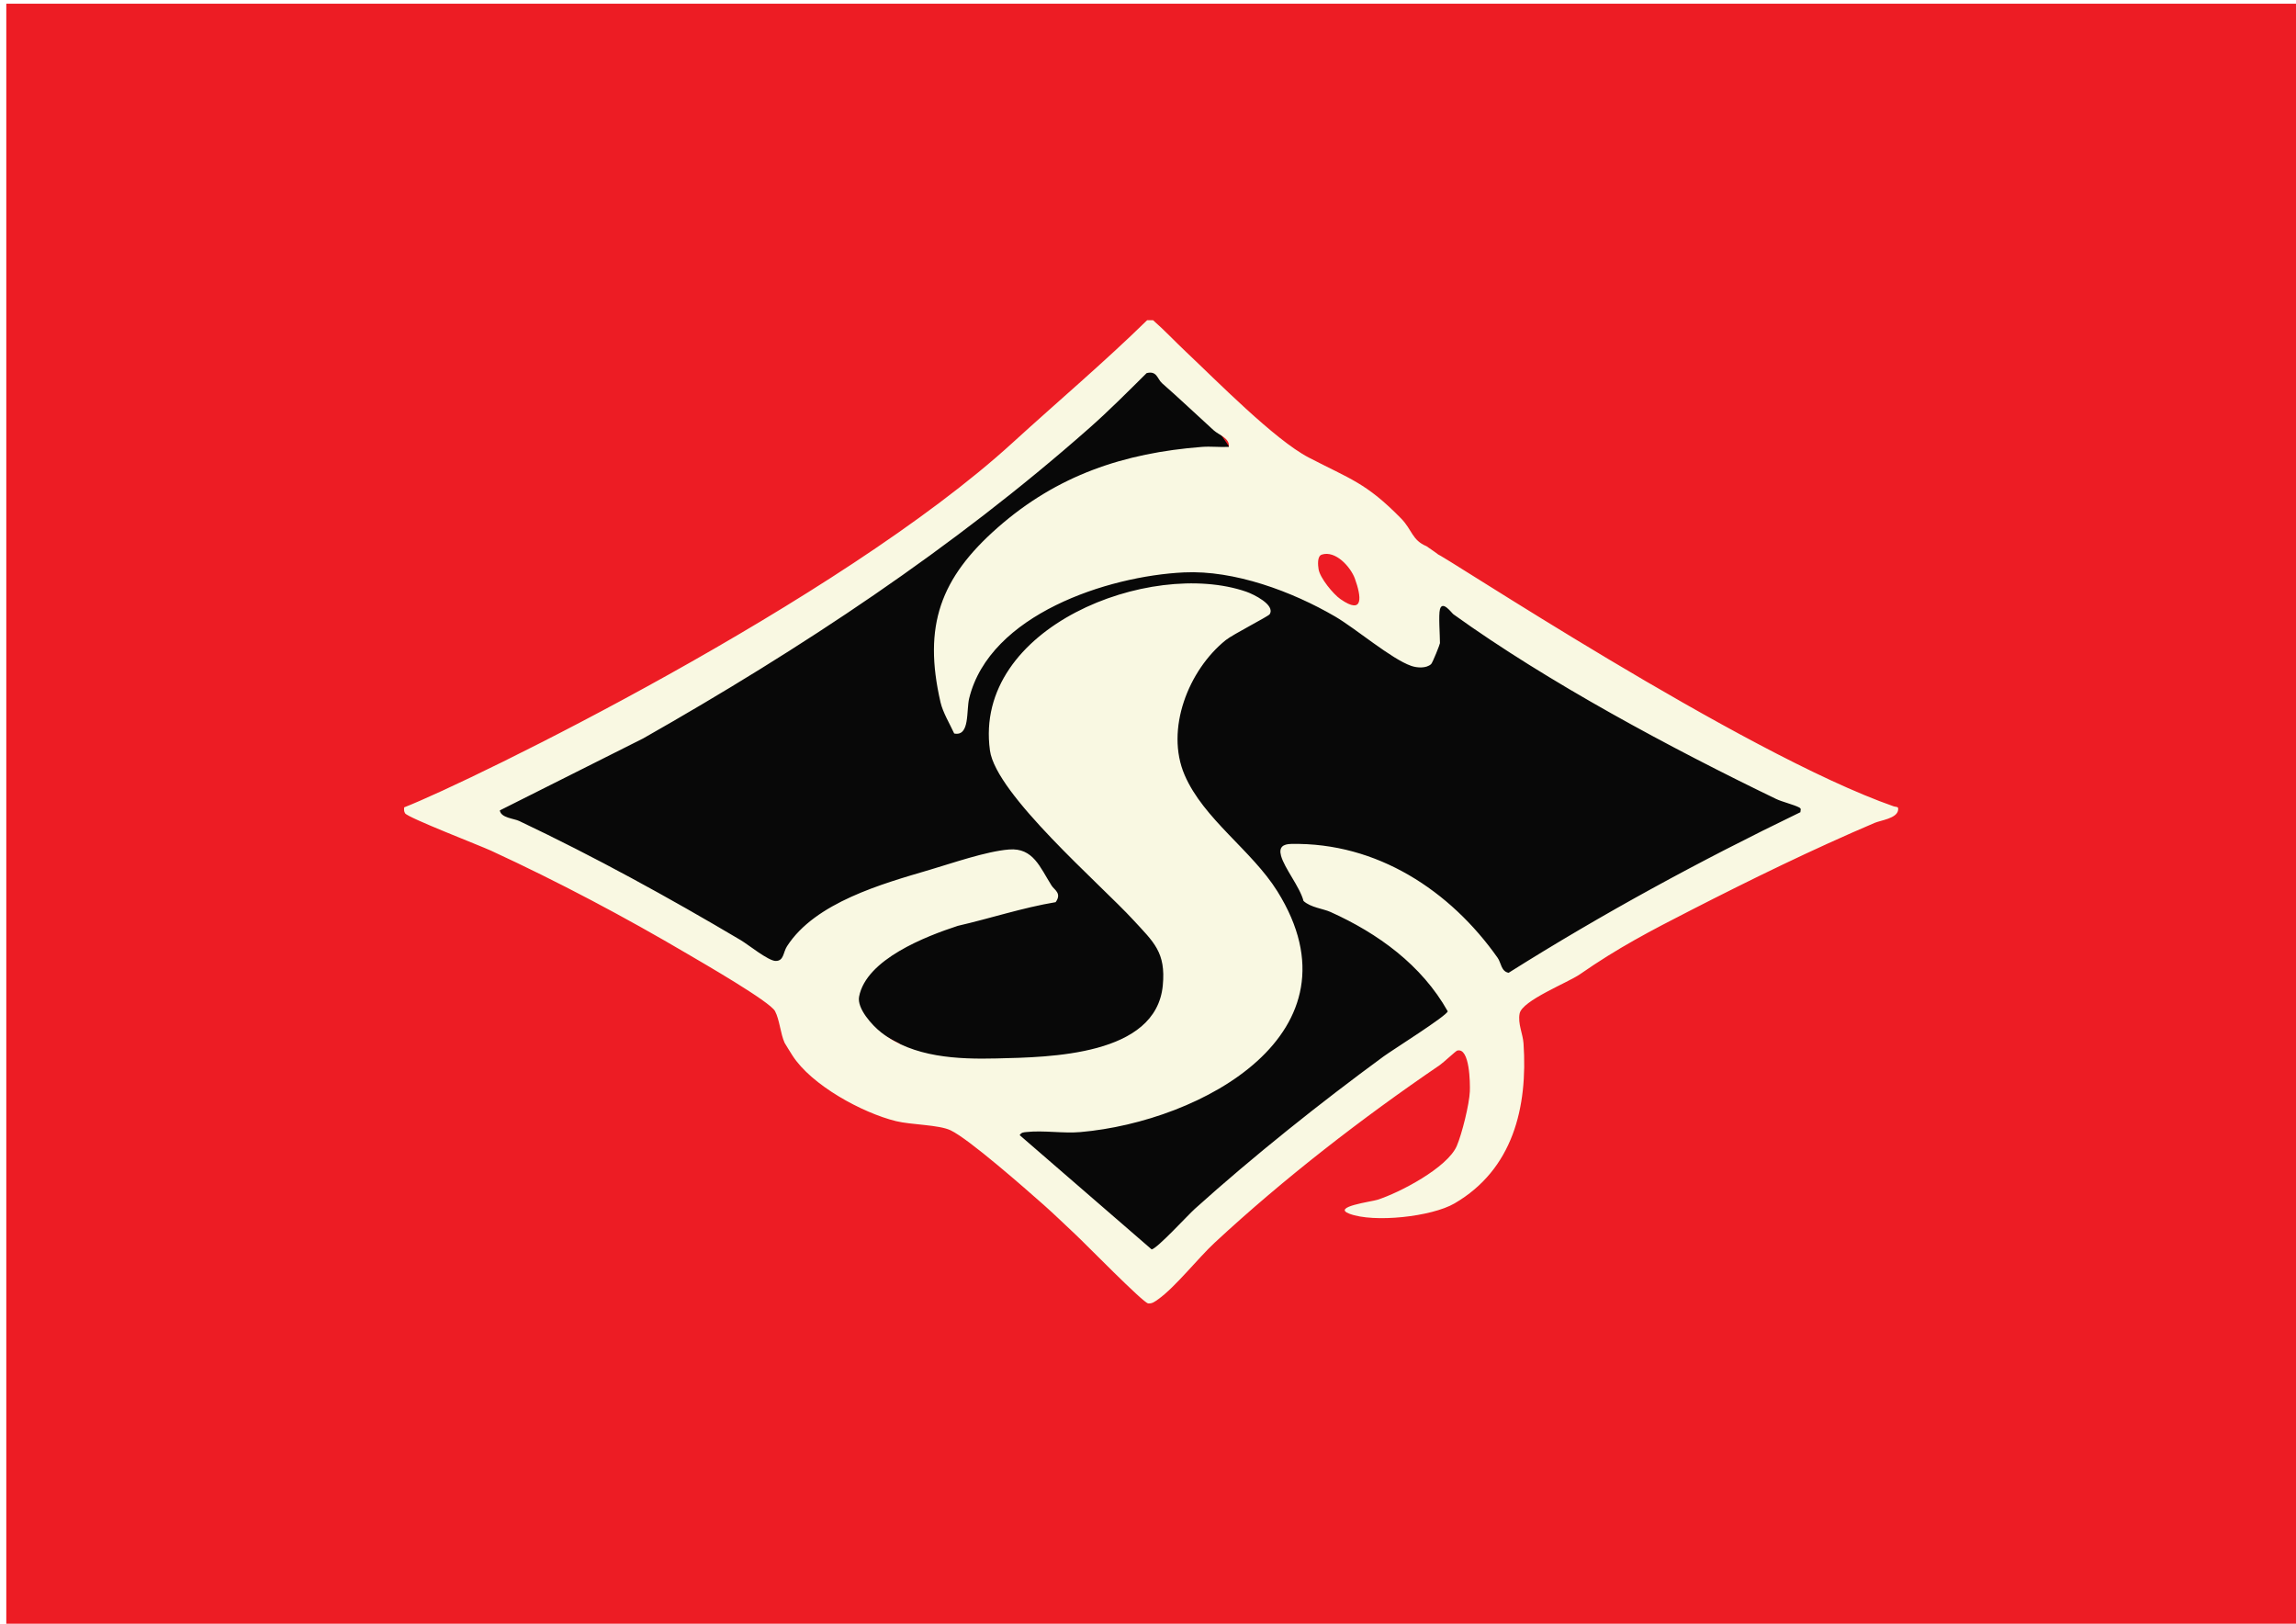
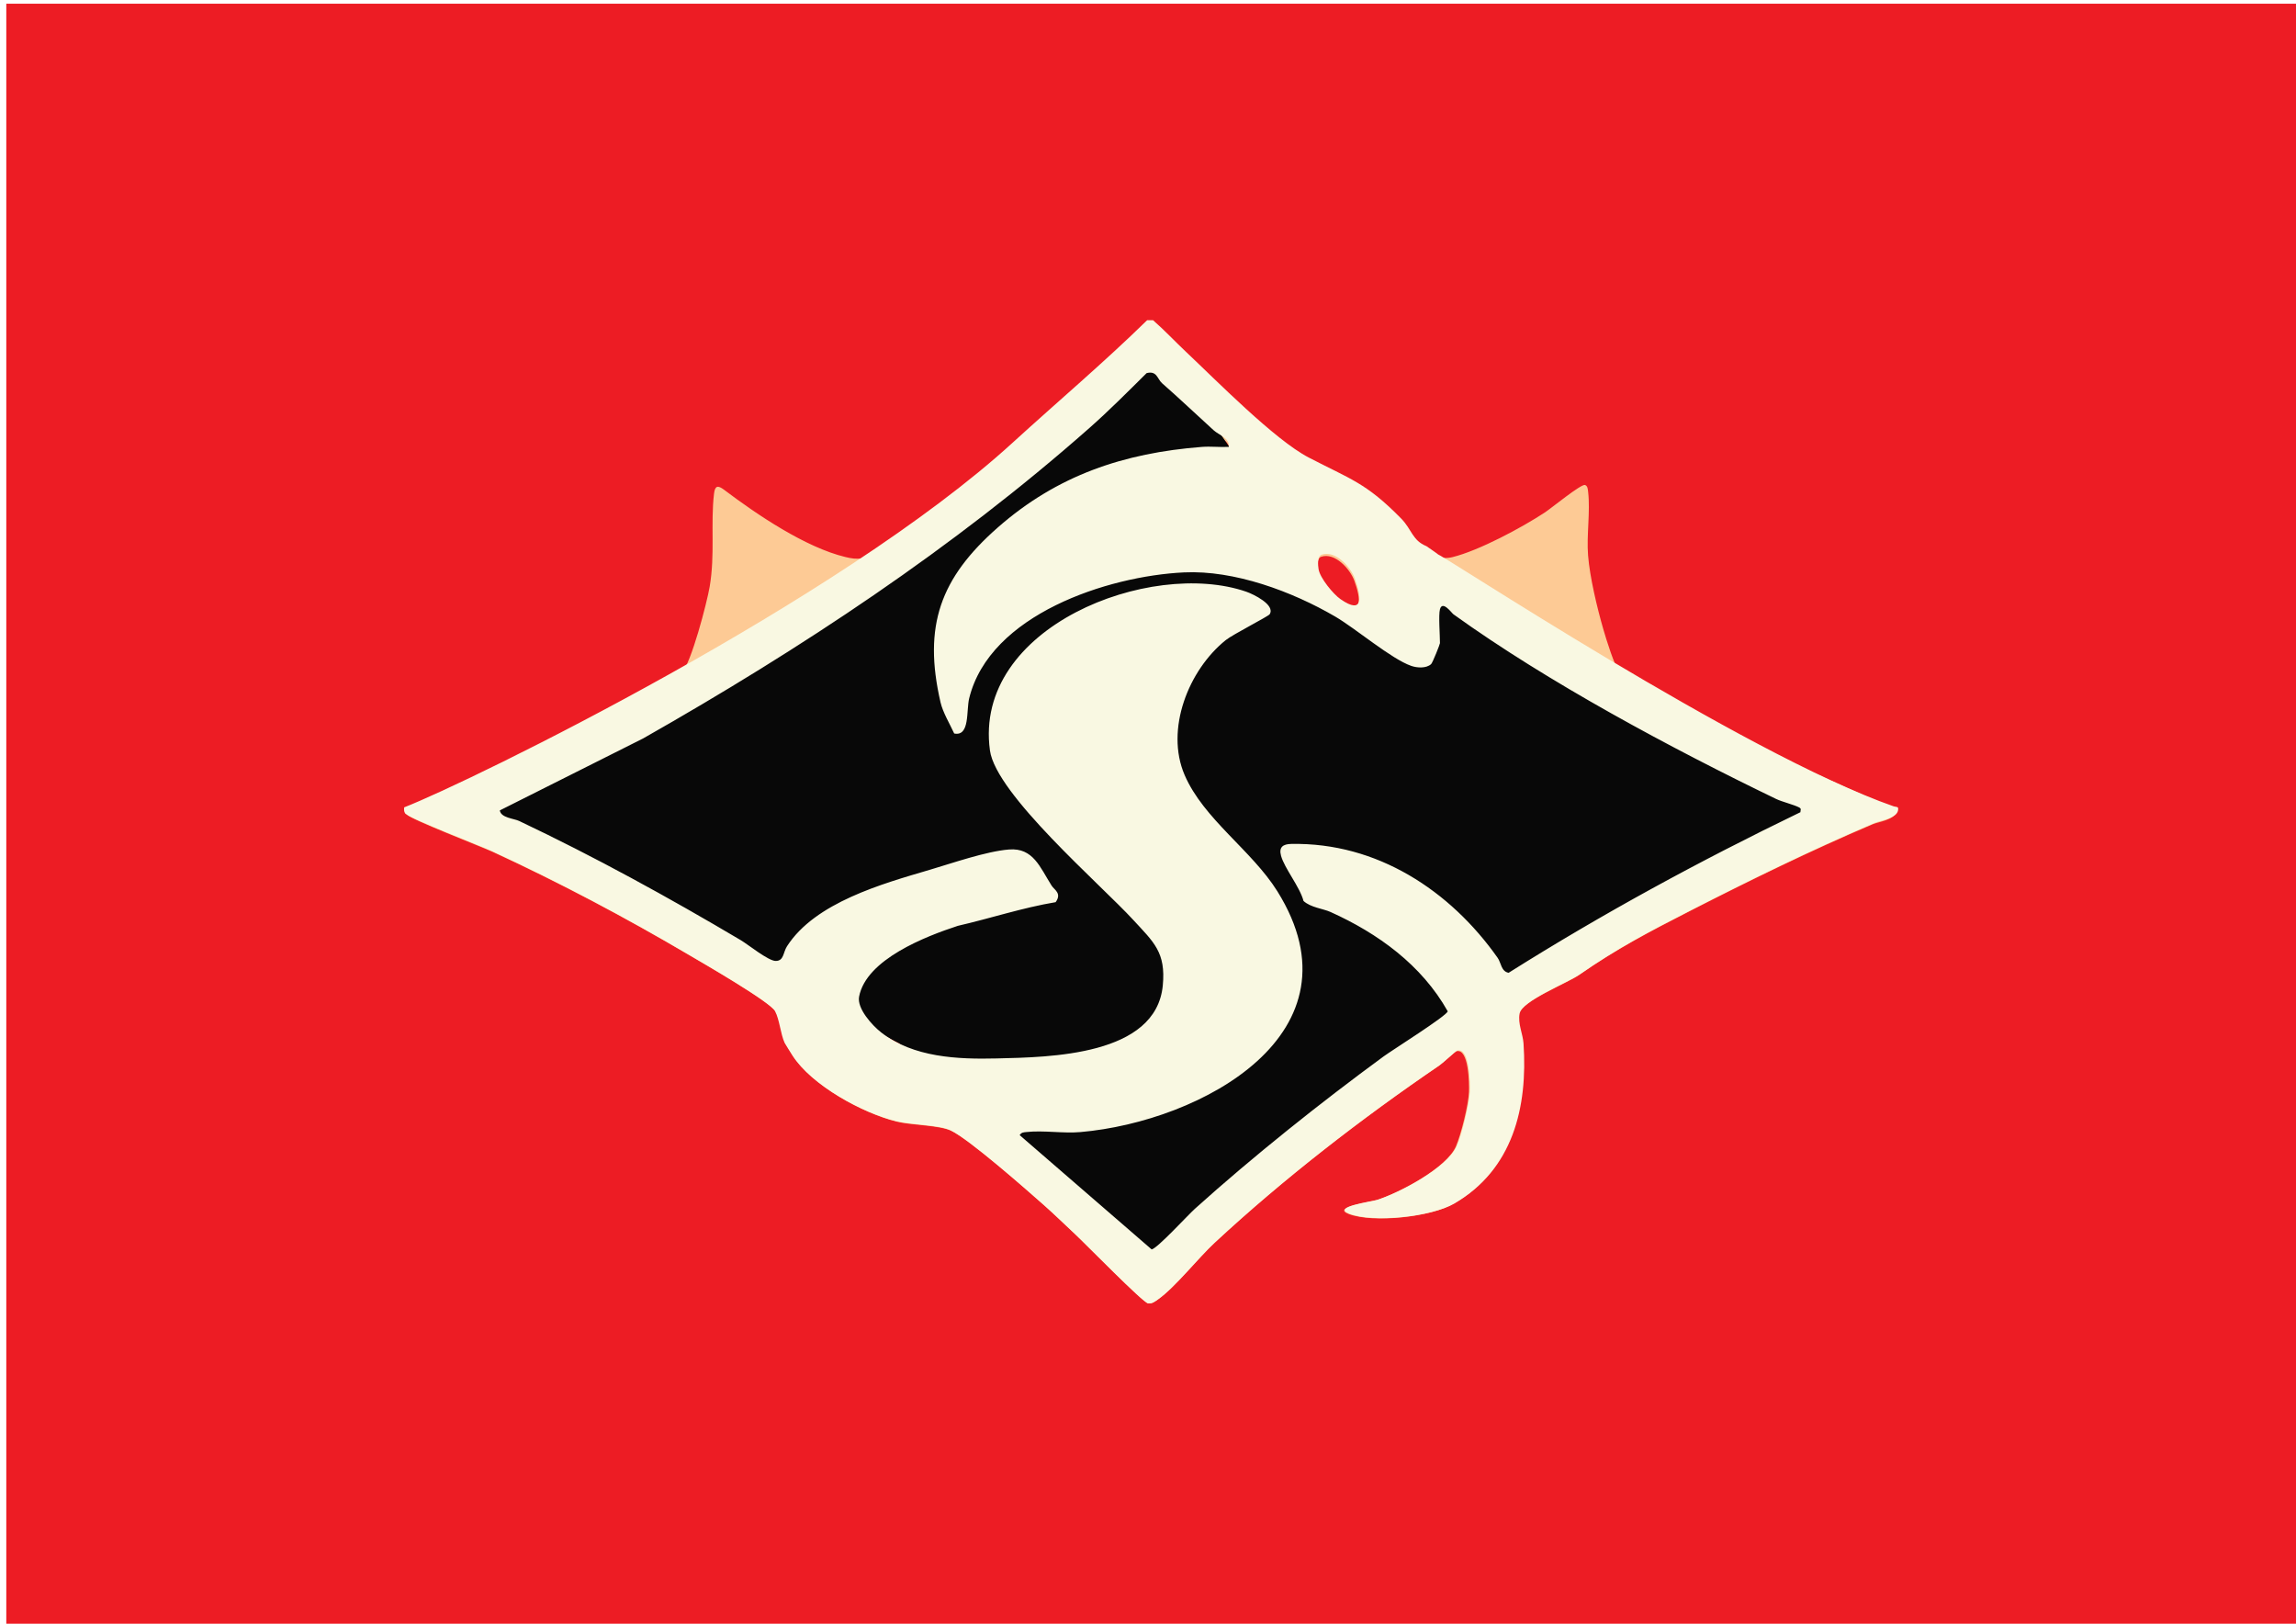
<svg xmlns="http://www.w3.org/2000/svg" id="Layer_1" version="1.1" viewBox="0 0 841.89 595.28">
  <defs>
    <style>
      .st0 {
+         fill: #fdca95;
+       }
+ 
+       .st1 {
        fill: #ed1c24;
      }

-       .st1 {
+       .st2 {
        fill: #f9f8e2;
      }

-       .st2 {
-         fill: #fdca95;
-       }
- 
-       .st2, .st3 {
+       .st3 {
        display: none;
      }

      .st3, .st4 {
        fill: #080808;
      }
    </style>
  </defs>
-   <rect class="st0" x="2.31" y="1.36" width="839.58" height="593.92" />
+   <rect class="st1" x="2.31" y="1.36" width="839.58" height="593.92" />
+   <path class="st0" d="M693.72,296.18c-27.15-12.25-54.45-23.75-80.6-38.14-3.45-1.9-17.44-9.33-19.18-11.41-1.92-2.3-5.02-12.41-6.01-15.84-2.26-7.77-4.99-19.19-5.62-27.15-.59-7.41.86-16.16.02-23.33-.1-.87-.15-2.21-1.17-2.51-1.43-.41-12.34,8.52-14.66,10.05-8.54,5.61-24.1,13.96-33.86,16.39-2.18.54-4.09.38-5.82-.24,1.7.99,2.64,2.99,5.87.41-.73.73-1.46,2.19-1.46,2.19,20.39,15.3,40.79,28.41,62.64,40.06-21.85-11.65-42.24-24.76-62.64-40.06,0,0,.73-1.46,1.46-2.19-3.23,2.58-4.17.59-5.87-.41-.15-.05-.3-.1-.44-.17-5.29-2.19-8.82-8.78-12.89-12.94-12.78-13.04-18.53-14.34-33.79-22.28-12.43-6.46-33.84-28.25-44.8-38.58-4.06-3.83-7.88-7.93-12.1-11.61h-2.16c-15.85,15.51-32.09,30.66-49.19,44.79-11.21,9.26-22.89,18.69-34.62,27.28-2.53,1.85-18.97,13.75-20.16,14.06-.2.05-.41.09-.62.13-18.15,16.57-40.59,25.3-60.87,41.23-1.46.73-3.64.73-5.1.73,1.46,0,3.64,0,5.1-.73,20.28-15.93,42.71-24.67,60.87-41.23-2.01.37-4.03.03-6-.45-14.75-3.54-32.53-15.6-44.53-24.66-2.3-1.73-3.36-1.57-3.71,1.45-1.28,11,.43,22.21-1.59,34.09-.98,5.75-6.76,28.06-10.27,31.61-4.01,4.05-22.78,13.28-28.96,16.56-23.33,12.39-47.4,23.61-72.02,33.22-.06.8-.12,1.47.35,2.19,1.05,1.63,27.26,11.74,31.47,13.68,24.55,11.33,48.8,24.18,72.08,37.89,5.22,3.07,29.85,17.25,31.7,20.73,1.68,3.15,2,8.28,3.51,11.6.12.26,2.4,3.92,2.85,4.62,6.95,10.86,25.51,20.97,37.89,24.01,5.53,1.36,15.61,1.28,19.96,3.35,6.72,3.19,27.32,21.33,33.97,27.2,4.11,3.63,8.02,7.49,11.68,10.88,3.5,3.25,24.75,25.01,26.57,25.2,1.49.16,2.51-.7,3.62-1.48,6.3-4.45,14.58-15.03,20.75-20.76,25.21-23.4,53.87-45.54,82.24-64.87,1.35-.92,5.86-5.18,6.4-5.32,4.61-1.22,4.73,11.94,4.62,14.89-.17,4.71-2.92,15.68-4.78,19.98-3.44,7.96-20.95,17.13-29.09,19.71-2.12.67-16.73,2.56-10.22,5.07,8.89,3.42,30.11,1.13,38.48-3.76,21.29-12.41,26.82-34.98,25.23-58.5-.24-3.53-2.15-7.21-1.43-10.92.93-4.79,17.66-11.3,22.05-14.36,13.84-9.63,25.65-15.78,40.64-23.45,21.88-11.2,44.44-22.23,67.15-31.89,2.17-.93,8.03-1.59,8.53-4.58.26-1.55-.58-1.02-1.49-1.43ZM484.45,204.12c5.06-1.69,10.6,4.52,12.15,8.77,2.32,6.38,3.42,13.54-5.3,7.48-2.64-1.83-7.49-7.74-7.99-10.94-.22-1.39-.57-4.74,1.14-5.31ZM659.46,298.29c-36.59,17.68-72.28,37.04-106.65,58.69-2.75-.49-2.72-3.64-4.02-5.48-17.31-24.56-44.1-42.25-75.5-41.63-2.91.06-4.56,1.11-3.71,4.3,1.23,4.59,6.91,11.45,8.23,16.55,2.61,2.39,7.2,2.82,9.83,4,17.42,7.84,33.4,19.42,42.9,36.32-.27,1.62-20.39,14.25-23.43,16.48-23.02,16.87-47.72,36.55-69.02,55.71-2.59,2.33-13.79,14.56-15.82,14.84l-48.25-41.77c.67-1.05,1.42-1.02,2.51-1.14,6.12-.68,13.41.57,19.69.02,44.12-3.83,104.42-36.12,72.03-88.02-9.36-15-26.96-26.36-33.93-42.54-7.15-16.62,1.42-38.37,15.07-49.3,2.61-2.09,15.55-8.66,16.04-9.44,2.15-3.42-5.98-7.34-8.55-8.24-35.08-12.12-99.93,12.89-93.72,58.04,2.2,16.03,40.39,48.89,52.41,61.95,7.48,8.14,11.96,11.82,10.8,23.96-2.47,25.75-41.37,26.21-60.71,26.67-14.29.35-30.44-.34-42.22-9.47-3.31-2.56-8.95-8.79-8.12-13.13,2.61-13.67,24.43-22.06,36.09-25.88,12.03-2.76,23.56-6.61,35.77-8.65,2.36-3.26-.49-4.49-1.48-6.05-4.24-6.69-6.71-13.92-15.59-13.2-8.36.67-20.79,5.02-28.98,7.43-17.32,5.1-41.86,11.92-52.17,27.94-1.46,2.27-1.11,5.36-4.13,5.38-2.71.01-10-5.95-12.84-7.63-26.24-15.55-53.44-30.49-80.98-43.55-1.91-.91-6.68-1.13-7.07-3.86l52.37-26.3c57.77-32.79,113.48-69.61,163.22-113.52,7.21-6.37,14.08-13.29,20.91-20.05,3.8-.97,3.88,2.13,5.66,3.69,6.33,5.55,12.42,11.35,18.83,17.18,2.02,1.84,5.98,2.85,5.57,6.08-3.25.18-6.58-.24-9.82.01-28.59,2.23-52.94,10.38-74.66,29.48-20.98,18.45-27.38,35.93-20.92,63.91.86,3.71,3.42,7.93,4.99,11.39,5.82,1.17,4.36-8.33,5.49-12.91,7.56-30.6,50.64-44.65,78.55-45.98,18.41-.88,39.52,6.96,55.23,16.12,7.57,4.41,20.56,15.53,27.83,18.04,2.15.74,5.46.97,7.27-.64.54-.49,3.24-7.27,3.24-7.68,0-2.83-.57-10.34,0-12.38.94-3.37,4.27,1.36,4.92,1.83,34.6,24.9,79.71,49.03,118,67.51,2.12,1.02,6.63,2.13,8.43,3.11.92.5.44.9.43,1.79Z" />
  <path class="st4" d="M165.45,297.3c80.6-24.09,125.3-64.96,158.75-92.11,41.39-33.6,74.5-56.97,93.47-76.94,9.12-9.6,57.11,76.81,73.2,93.69,22.51,23.61,7.56-26.49,54.89,3.22,77.32,48.54,134.15,56.69,131.96,72.15-1.18,8.35-18.96,10.7-29.22,14.53-117.35,43.83-174.81,119.79-226.41,157.28-4.49,3.27-3.7-3.45-20.31-21.91-27.55-30.61-53.9-51.6-72.23-64.76" />
-   <path class="st2" d="M800.39,313.69c-37.28-16.82-74.75-32.6-110.66-52.37-4.73-2.6-23.94-12.81-26.33-15.67-2.64-3.15-6.89-17.04-8.25-21.75-3.1-10.67-6.85-26.34-7.72-37.28-.81-10.18,1.18-22.19.03-32.03-.14-1.2-.2-3.04-1.6-3.44-1.96-.57-16.94,11.7-20.13,13.8-11.72,7.7-33.09,19.17-46.48,22.5-2.99.74-5.62.53-7.99-.33,2.33,1.36,3.62,4.11,8.05.56-1,1-2,3-2,3,28,21,56,39,86,55-30-16-58-34-86-55,0,0,1-2,2-3-4.44,3.55-5.73.8-8.05-.56-.2-.07-.41-.14-.61-.23-7.27-3.01-12.11-12.06-17.7-17.77-17.54-17.9-25.44-19.69-46.4-30.59-17.06-8.87-46.46-38.78-61.52-52.97-5.58-5.26-10.82-10.89-16.61-15.94h-2.96c-21.76,21.29-44.05,42.1-67.54,61.5-15.39,12.72-31.43,25.67-47.53,37.46-3.48,2.55-26.04,18.88-27.68,19.31-.28.07-.56.12-.85.18-24.93,22.75-55.73,34.74-83.57,56.61-2,1-5,1-7,1,2,0,5,0,7-1,27.84-21.87,58.64-33.87,83.57-56.61-2.76.51-5.53.04-8.23-.61-20.25-4.86-44.66-21.42-61.13-33.85-3.15-2.38-4.61-2.16-5.09,1.99-1.76,15.1.59,30.49-2.19,46.81-1.35,7.9-9.28,38.52-14.1,43.39-5.5,5.56-31.28,18.23-39.76,22.73-32.03,17.02-65.09,32.41-98.88,45.61-.09,1.1-.16,2.01.48,3,1.45,2.24,37.42,16.11,43.21,18.78,33.7,15.55,67,33.2,98.96,52.02,7.17,4.22,40.98,23.69,43.52,28.47,2.31,4.33,2.74,11.37,4.82,15.92.16.35,3.3,5.38,3.91,6.34,9.54,14.9,35.03,28.79,52.02,32.97,7.6,1.87,21.44,1.76,27.4,4.6,9.22,4.38,37.51,29.28,46.64,37.35,5.64,4.98,11.01,10.28,16.03,14.94,4.81,4.46,33.98,34.33,36.48,34.6,2.04.21,3.44-.96,4.96-2.03,8.64-6.1,20.01-20.64,28.48-28.5,34.61-32.13,73.96-62.53,112.91-89.06,1.85-1.26,8.04-7.11,8.78-7.3,6.33-1.67,6.49,16.4,6.34,20.44-.24,6.47-4.01,21.53-6.56,27.43-4.72,10.93-28.77,23.52-39.94,27.06-2.91.92-22.96,3.52-14.04,6.96,12.21,4.7,41.33,1.55,52.83-5.16,29.22-17.04,36.83-48.03,34.64-80.31-.33-4.85-2.95-9.91-1.96-14.99,1.28-6.57,24.24-15.51,30.28-19.71,19-13.23,35.22-21.67,55.79-32.19,30.04-15.37,61.01-30.52,92.19-43.79,2.98-1.27,11.02-2.18,11.72-6.29.36-2.13-.79-1.4-2.04-1.96ZM513.07,187.29c6.95-2.32,14.56,6.21,16.68,12.04,3.18,8.76,4.7,18.59-7.27,10.27-3.62-2.52-10.29-10.62-10.97-15.02-.3-1.91-.79-6.51,1.57-7.3ZM753.36,316.59c-50.24,24.28-99.24,50.85-146.43,80.58-3.78-.67-3.74-4.99-5.52-7.52-23.77-33.72-60.54-58-103.66-57.16-4,.08-6.26,1.53-5.09,5.9,1.69,6.31,9.49,15.71,11.3,22.72,3.58,3.29,9.88,3.87,13.5,5.5,23.92,10.77,45.85,26.67,58.9,49.87-.37,2.23-28,19.57-32.17,22.63-31.61,23.17-65.52,50.18-94.76,76.49-3.56,3.2-18.94,19.99-21.72,20.38l-66.25-57.35c.92-1.44,1.95-1.4,3.45-1.56,8.4-.93,18.41.78,27.03.03,60.57-5.26,143.36-49.59,98.89-120.85-12.85-20.59-37.02-36.19-46.58-58.41-9.82-22.82,1.94-52.67,20.69-67.69,3.59-2.87,21.35-11.89,22.03-12.97,2.96-4.69-8.2-10.08-11.75-11.31-48.17-16.65-137.2,17.69-128.68,79.68,3.03,22.01,55.46,67.12,71.95,85.06,10.28,11.18,16.42,16.23,14.83,32.89-3.39,35.35-56.81,35.98-83.35,36.62-19.62.48-41.79-.46-57.97-13-4.54-3.52-12.29-12.07-11.15-18.02,3.59-18.77,33.54-30.29,49.56-35.53,16.51-3.79,32.35-9.07,49.11-11.88,3.24-4.48-.67-6.16-2.03-8.31-5.83-9.18-9.22-19.11-21.41-18.13-11.48.92-28.54,6.89-39.78,10.21-23.79,7.01-57.47,16.37-71.63,38.36-2.01,3.12-1.53,7.36-5.67,7.38-3.71.02-13.73-8.17-17.62-10.48-36.03-21.36-73.37-41.86-111.19-59.79-2.62-1.24-9.17-1.55-9.71-5.29l71.9-36.11c79.31-45.01,155.81-95.57,224.09-155.86,9.91-8.75,19.34-18.25,28.7-27.53,5.22-1.34,5.33,2.93,7.77,5.07,8.7,7.63,17.05,15.58,25.86,23.59,2.77,2.52,8.21,3.91,7.64,8.35-4.46.24-9.03-.33-13.48.01-39.26,3.06-72.69,14.25-102.51,40.47-28.81,25.33-37.6,49.32-28.73,87.75,1.17,5.09,4.69,10.88,6.85,15.63,7.99,1.61,5.98-11.44,7.54-17.73,10.38-42.01,69.52-61.31,107.85-63.13,25.27-1.2,54.26,9.56,75.83,22.14,10.39,6.06,28.23,21.32,38.21,24.77,2.96,1.02,7.5,1.34,9.99-.88.75-.67,4.44-9.98,4.44-10.55,0-3.88-.78-14.19,0-17,1.29-4.63,5.86,1.87,6.75,2.51,47.51,34.19,109.44,67.32,162.01,92.69,2.91,1.41,9.1,2.92,11.58,4.27,1.27.69.61,1.23.6,2.46Z" />
  <path class="st3" d="M572.43,214.18c1.29-4.63,5.86,1.87,6.75,2.51,47.51,34.19,109.44,67.32,162.01,92.69,2.91,1.41,9.1,2.92,11.58,4.27,1.27.69.61,1.23.6,2.46-50.24,24.28-99.24,50.85-146.43,80.58-3.78-.67-3.74-4.99-5.52-7.52-23.77-33.72-60.54-58-103.66-57.16-4,.08-6.26,1.53-5.09,5.9,1.69,6.31,9.49,15.71,11.3,22.72,3.58,3.29,9.88,3.87,13.5,5.5,23.92,10.77,45.85,26.67,58.9,49.87-.37,2.23-28,19.57-32.17,22.63-31.61,23.17-65.52,50.18-94.76,76.49-3.56,3.2-18.94,19.99-21.72,20.38l-66.25-57.35c.92-1.44,1.95-1.4,3.45-1.56,8.4-.93,18.41.78,27.03.03,60.57-5.26,143.36-49.59,98.89-120.85-12.85-20.59-37.02-36.19-46.58-58.41s1.94-52.67,20.69-67.69c3.59-2.87,21.35-11.89,22.03-12.97,2.96-4.69-8.2-10.08-11.75-11.31-48.17-16.65-137.2,17.69-128.68,79.68,3.03,22.01,55.46,67.12,71.95,85.06,10.28,11.18,16.42,16.23,14.83,32.89-3.39,35.35-56.81,35.98-83.35,36.62-19.62.48-41.79-.46-57.97-13-4.54-3.52-12.29-12.07-11.15-18.02,3.59-18.77,33.54-30.29,49.56-35.53,16.51-3.79,32.35-9.07,49.11-11.88,3.24-4.48-.67-6.16-2.03-8.31-5.83-9.18-9.22-19.11-21.41-18.13-11.48.92-28.54,6.89-39.78,10.21-23.79,7.01-57.47,16.37-71.63,38.36-2.01,3.12-1.53,7.36-5.67,7.38-3.71.02-13.73-8.17-17.62-10.48-36.03-21.36-73.37-41.86-111.19-59.79-2.62-1.24-9.17-1.55-9.71-5.29l71.9-36.11c79.31-45.01,155.81-95.57,224.09-155.86,9.91-8.75,19.34-18.25,28.7-27.53,5.22-1.34,5.33,2.93,7.77,5.07,8.7,7.63,17.05,15.58,25.86,23.59,2.77,2.52,8.21,3.91,7.64,8.35-4.46.24-9.03-.33-13.48.01-39.26,3.06-72.69,14.25-102.51,40.47-28.81,25.33-37.6,49.32-28.73,87.75,1.17,5.09,4.69,10.88,6.85,15.63,7.99,1.61,5.98-11.44,7.54-17.73,10.38-42.01,69.52-61.31,107.85-63.13,25.27-1.2,54.26,9.56,75.83,22.14,10.39,6.06,28.23,21.32,38.21,24.77,2.96,1.02,7.5,1.34,9.99-.88.75-.67,4.44-9.98,4.44-10.55,0-3.88-.78-14.19,0-17Z" />
-   <path class="st1" d="M694.49,295.66c-55.73-19.43-167.48-93.64-167.37-92.44,1.7,1-3.92-2.92-4.07-2.98-5.31-2.2-5.22-6-9.31-10.17-12.81-13.07-18.58-14.39-33.89-22.35-12.46-6.48-33.93-28.33-44.93-38.69-4.08-3.84-7.9-7.95-12.13-11.64h-2.16c-15.89,15.55-32.9,29.92-49.33,44.92-63.66,58.13-198.41,124.04-223.1,133.68-.06.8-.12,1.47.35,2.19,1.06,1.64,27.33,11.77,31.56,13.72,24.62,11.36,48.94,24.25,72.28,38,5.24,3.08,29.93,17.3,31.79,20.79,1.68,3.16,2,8.3,3.52,11.63.12.26,2.41,3.93,2.86,4.63,6.97,10.89,25.59,21.03,38,24.08,5.55,1.37,15.66,1.29,20.01,3.36,6.74,3.2,27.4,21.39,34.07,27.28,4.12,3.64,8.04,7.51,11.71,10.91,3.51,3.26,24.82,25.08,26.65,25.27,1.49.16,2.51-.7,3.63-1.48,6.31-4.46,14.62-15.08,20.81-20.82,25.28-23.47,54.02-45.67,82.47-65.05,1.35-.92,5.88-5.19,6.42-5.34,4.62-1.22,4.74,11.98,4.63,14.93-.18,4.73-2.93,15.72-4.79,20.03-3.45,7.99-21.01,17.18-29.17,19.76-2.12.67-16.77,2.57-10.25,5.08,8.92,3.43,30.19,1.13,38.59-3.77,21.35-12.45,26.9-35.08,25.3-58.66-.24-3.54-2.15-7.24-1.43-10.95.93-4.8,17.71-11.33,22.12-14.4,13.88-9.66,25.72-15.83,40.75-23.52,21.94-11.23,44.57-22.29,67.34-31.99,2.18-.93,8.05-1.6,8.56-4.6.26-1.56-.55-1.1-1.49-1.43ZM484.63,203.34c5.08-1.69,10.63,4.54,12.18,8.8,2.32,6.4,3.43,13.58-5.31,7.5-2.65-1.84-7.51-7.76-8.01-10.97-.22-1.39-.58-4.75,1.15-5.33ZM660.14,297.78c-36.69,17.73-72.48,37.14-106.96,58.86-2.76-.49-2.73-3.65-4.03-5.49-17.36-24.63-44.22-42.37-75.71-41.75-2.92.06-4.58,1.11-3.72,4.31,1.24,4.61,6.93,11.48,8.25,16.6,2.61,2.4,7.22,2.83,9.86,4.02,17.47,7.86,33.49,19.48,43.02,36.43-.27,1.63-20.45,14.29-23.5,16.53-23.09,16.92-47.86,36.65-69.21,55.87-2.6,2.34-13.83,14.6-15.86,14.89l-48.39-41.89c.67-1.05,1.42-1.02,2.52-1.14,6.13-.68,13.45.57,19.74.02,44.24-3.84,104.71-36.23,72.23-88.28-9.39-15.04-27.04-26.44-34.02-42.66-7.17-16.67,1.42-38.47,15.11-49.44,2.62-2.1,15.59-8.68,16.09-9.47,2.16-3.43-5.99-7.37-8.58-8.26-35.18-12.16-100.21,12.92-93.99,58.2,2.21,16.08,40.51,49.03,52.55,62.13,7.51,8.16,12,11.85,10.83,24.03-2.48,25.82-41.49,26.28-60.88,26.75-14.33.35-30.53-.34-42.34-9.5-3.32-2.57-8.98-8.82-8.14-13.16,2.62-13.71,24.5-22.12,36.2-25.95,12.06-2.77,23.63-6.63,35.87-8.68,2.36-3.27-.49-4.5-1.48-6.07-4.26-6.71-6.73-13.96-15.64-13.24-8.38.67-20.84,5.03-29.06,7.45-17.37,5.12-41.98,11.95-52.32,28.02-1.47,2.28-1.11,5.38-4.14,5.39-2.71.01-10.03-5.97-12.87-7.65-26.32-15.6-53.59-30.58-81.21-43.67-1.92-.91-6.7-1.13-7.09-3.87l52.52-26.37c57.93-32.88,113.81-69.8,163.68-113.84,7.24-6.39,14.12-13.33,20.97-20.11,3.81-.98,3.89,2.14,5.67,3.71,6.35,5.57,12.45,11.38,18.89,17.23,2.02,1.84,6,2.86,5.58,6.1-3.26.18-6.6-.24-9.85.01-28.67,2.23-53.09,10.41-74.88,29.56-21.04,18.5-27.46,36.03-20.98,64.09.86,3.72,3.43,7.95,5.01,11.42,5.83,1.17,4.37-8.36,5.51-12.95,7.58-30.69,50.78-44.78,78.77-46.11,18.46-.88,39.63,6.98,55.39,16.17,7.59,4.43,20.62,15.57,27.91,18.1,2.16.75,5.48.98,7.29-.64.55-.49,3.25-7.29,3.25-7.7,0-2.84-.57-10.37,0-12.42.94-3.38,4.28,1.37,4.93,1.84,34.7,24.97,79.94,49.17,118.33,67.71,2.13,1.03,6.64,2.13,8.46,3.12.93.51.44.9.44,1.79Z" />
+   <path class="st2" d="M694.49,295.66c-55.73-19.43-167.48-93.64-167.37-92.44,1.7,1-3.92-2.92-4.07-2.98-5.31-2.2-5.22-6-9.31-10.17-12.81-13.07-18.58-14.39-33.89-22.35-12.46-6.48-33.93-28.33-44.93-38.69-4.08-3.84-7.9-7.95-12.13-11.64h-2.16c-15.89,15.55-32.9,29.92-49.33,44.92-63.66,58.13-198.41,124.04-223.1,133.68-.06.8-.12,1.47.35,2.19,1.06,1.64,27.33,11.77,31.56,13.72,24.62,11.36,48.94,24.25,72.28,38,5.24,3.08,29.93,17.3,31.79,20.79,1.68,3.16,2,8.3,3.52,11.63.12.26,2.41,3.93,2.86,4.63,6.97,10.89,25.59,21.03,38,24.08,5.55,1.37,15.66,1.29,20.01,3.36,6.74,3.2,27.4,21.39,34.07,27.28,4.12,3.64,8.04,7.51,11.71,10.91,3.51,3.26,24.82,25.08,26.65,25.27,1.49.16,2.51-.7,3.63-1.48,6.31-4.46,14.62-15.08,20.81-20.82,25.28-23.47,54.02-45.67,82.47-65.05,1.35-.92,5.88-5.19,6.42-5.34,4.62-1.22,4.74,11.98,4.63,14.93-.18,4.73-2.93,15.72-4.79,20.03-3.45,7.99-21.01,17.18-29.17,19.76-2.12.67-16.77,2.57-10.25,5.08,8.92,3.43,30.19,1.13,38.59-3.77,21.35-12.45,26.9-35.08,25.3-58.66-.24-3.54-2.15-7.24-1.43-10.95.93-4.8,17.71-11.33,22.12-14.4,13.88-9.66,25.72-15.83,40.75-23.52,21.94-11.23,44.57-22.29,67.34-31.99,2.18-.93,8.05-1.6,8.56-4.6.26-1.56-.55-1.1-1.49-1.43ZM484.63,203.34c5.08-1.69,10.63,4.54,12.18,8.8,2.32,6.4,3.43,13.58-5.31,7.5-2.65-1.84-7.51-7.76-8.01-10.97-.22-1.39-.58-4.75,1.15-5.33ZM660.14,297.78c-36.69,17.73-72.48,37.14-106.96,58.86-2.76-.49-2.73-3.65-4.03-5.49-17.36-24.63-44.22-42.37-75.71-41.75-2.92.06-4.58,1.11-3.72,4.31,1.24,4.61,6.93,11.48,8.25,16.6,2.61,2.4,7.22,2.83,9.86,4.02,17.47,7.86,33.49,19.48,43.02,36.43-.27,1.63-20.45,14.29-23.5,16.53-23.09,16.92-47.86,36.65-69.21,55.87-2.6,2.34-13.83,14.6-15.86,14.89l-48.39-41.89c.67-1.05,1.42-1.02,2.52-1.14,6.13-.68,13.45.57,19.74.02,44.24-3.84,104.71-36.23,72.23-88.28-9.39-15.04-27.04-26.44-34.02-42.66-7.17-16.67,1.42-38.47,15.11-49.44,2.62-2.1,15.59-8.68,16.09-9.47,2.16-3.43-5.99-7.37-8.58-8.26-35.18-12.16-100.21,12.92-93.99,58.2,2.21,16.08,40.51,49.03,52.55,62.13,7.51,8.16,12,11.85,10.83,24.03-2.48,25.82-41.49,26.28-60.88,26.75-14.33.35-30.53-.34-42.34-9.5-3.32-2.57-8.98-8.82-8.14-13.16,2.62-13.71,24.5-22.12,36.2-25.95,12.06-2.77,23.63-6.63,35.87-8.68,2.36-3.27-.49-4.5-1.48-6.07-4.26-6.71-6.73-13.96-15.64-13.24-8.38.67-20.84,5.03-29.06,7.45-17.37,5.12-41.98,11.95-52.32,28.02-1.47,2.28-1.11,5.38-4.14,5.39-2.71.01-10.03-5.97-12.87-7.65-26.32-15.6-53.59-30.58-81.21-43.67-1.92-.91-6.7-1.13-7.09-3.87l52.52-26.37c57.93-32.88,113.81-69.8,163.68-113.84,7.24-6.39,14.12-13.33,20.97-20.11,3.81-.98,3.89,2.14,5.67,3.71,6.35,5.57,12.45,11.38,18.89,17.23,2.02,1.84,6,2.86,5.58,6.1-3.26.18-6.6-.24-9.85.01-28.67,2.23-53.09,10.41-74.88,29.56-21.04,18.5-27.46,36.03-20.98,64.09.86,3.72,3.43,7.95,5.01,11.42,5.83,1.17,4.37-8.36,5.51-12.95,7.58-30.69,50.78-44.78,78.77-46.11,18.46-.88,39.63,6.98,55.39,16.17,7.59,4.43,20.62,15.57,27.91,18.1,2.16.75,5.48.98,7.29-.64.55-.49,3.25-7.29,3.25-7.7,0-2.84-.57-10.37,0-12.42.94-3.38,4.28,1.37,4.93,1.84,34.7,24.97,79.94,49.17,118.33,67.71,2.13,1.03,6.64,2.13,8.46,3.12.93.51.44.9.44,1.79Z" />
</svg>
